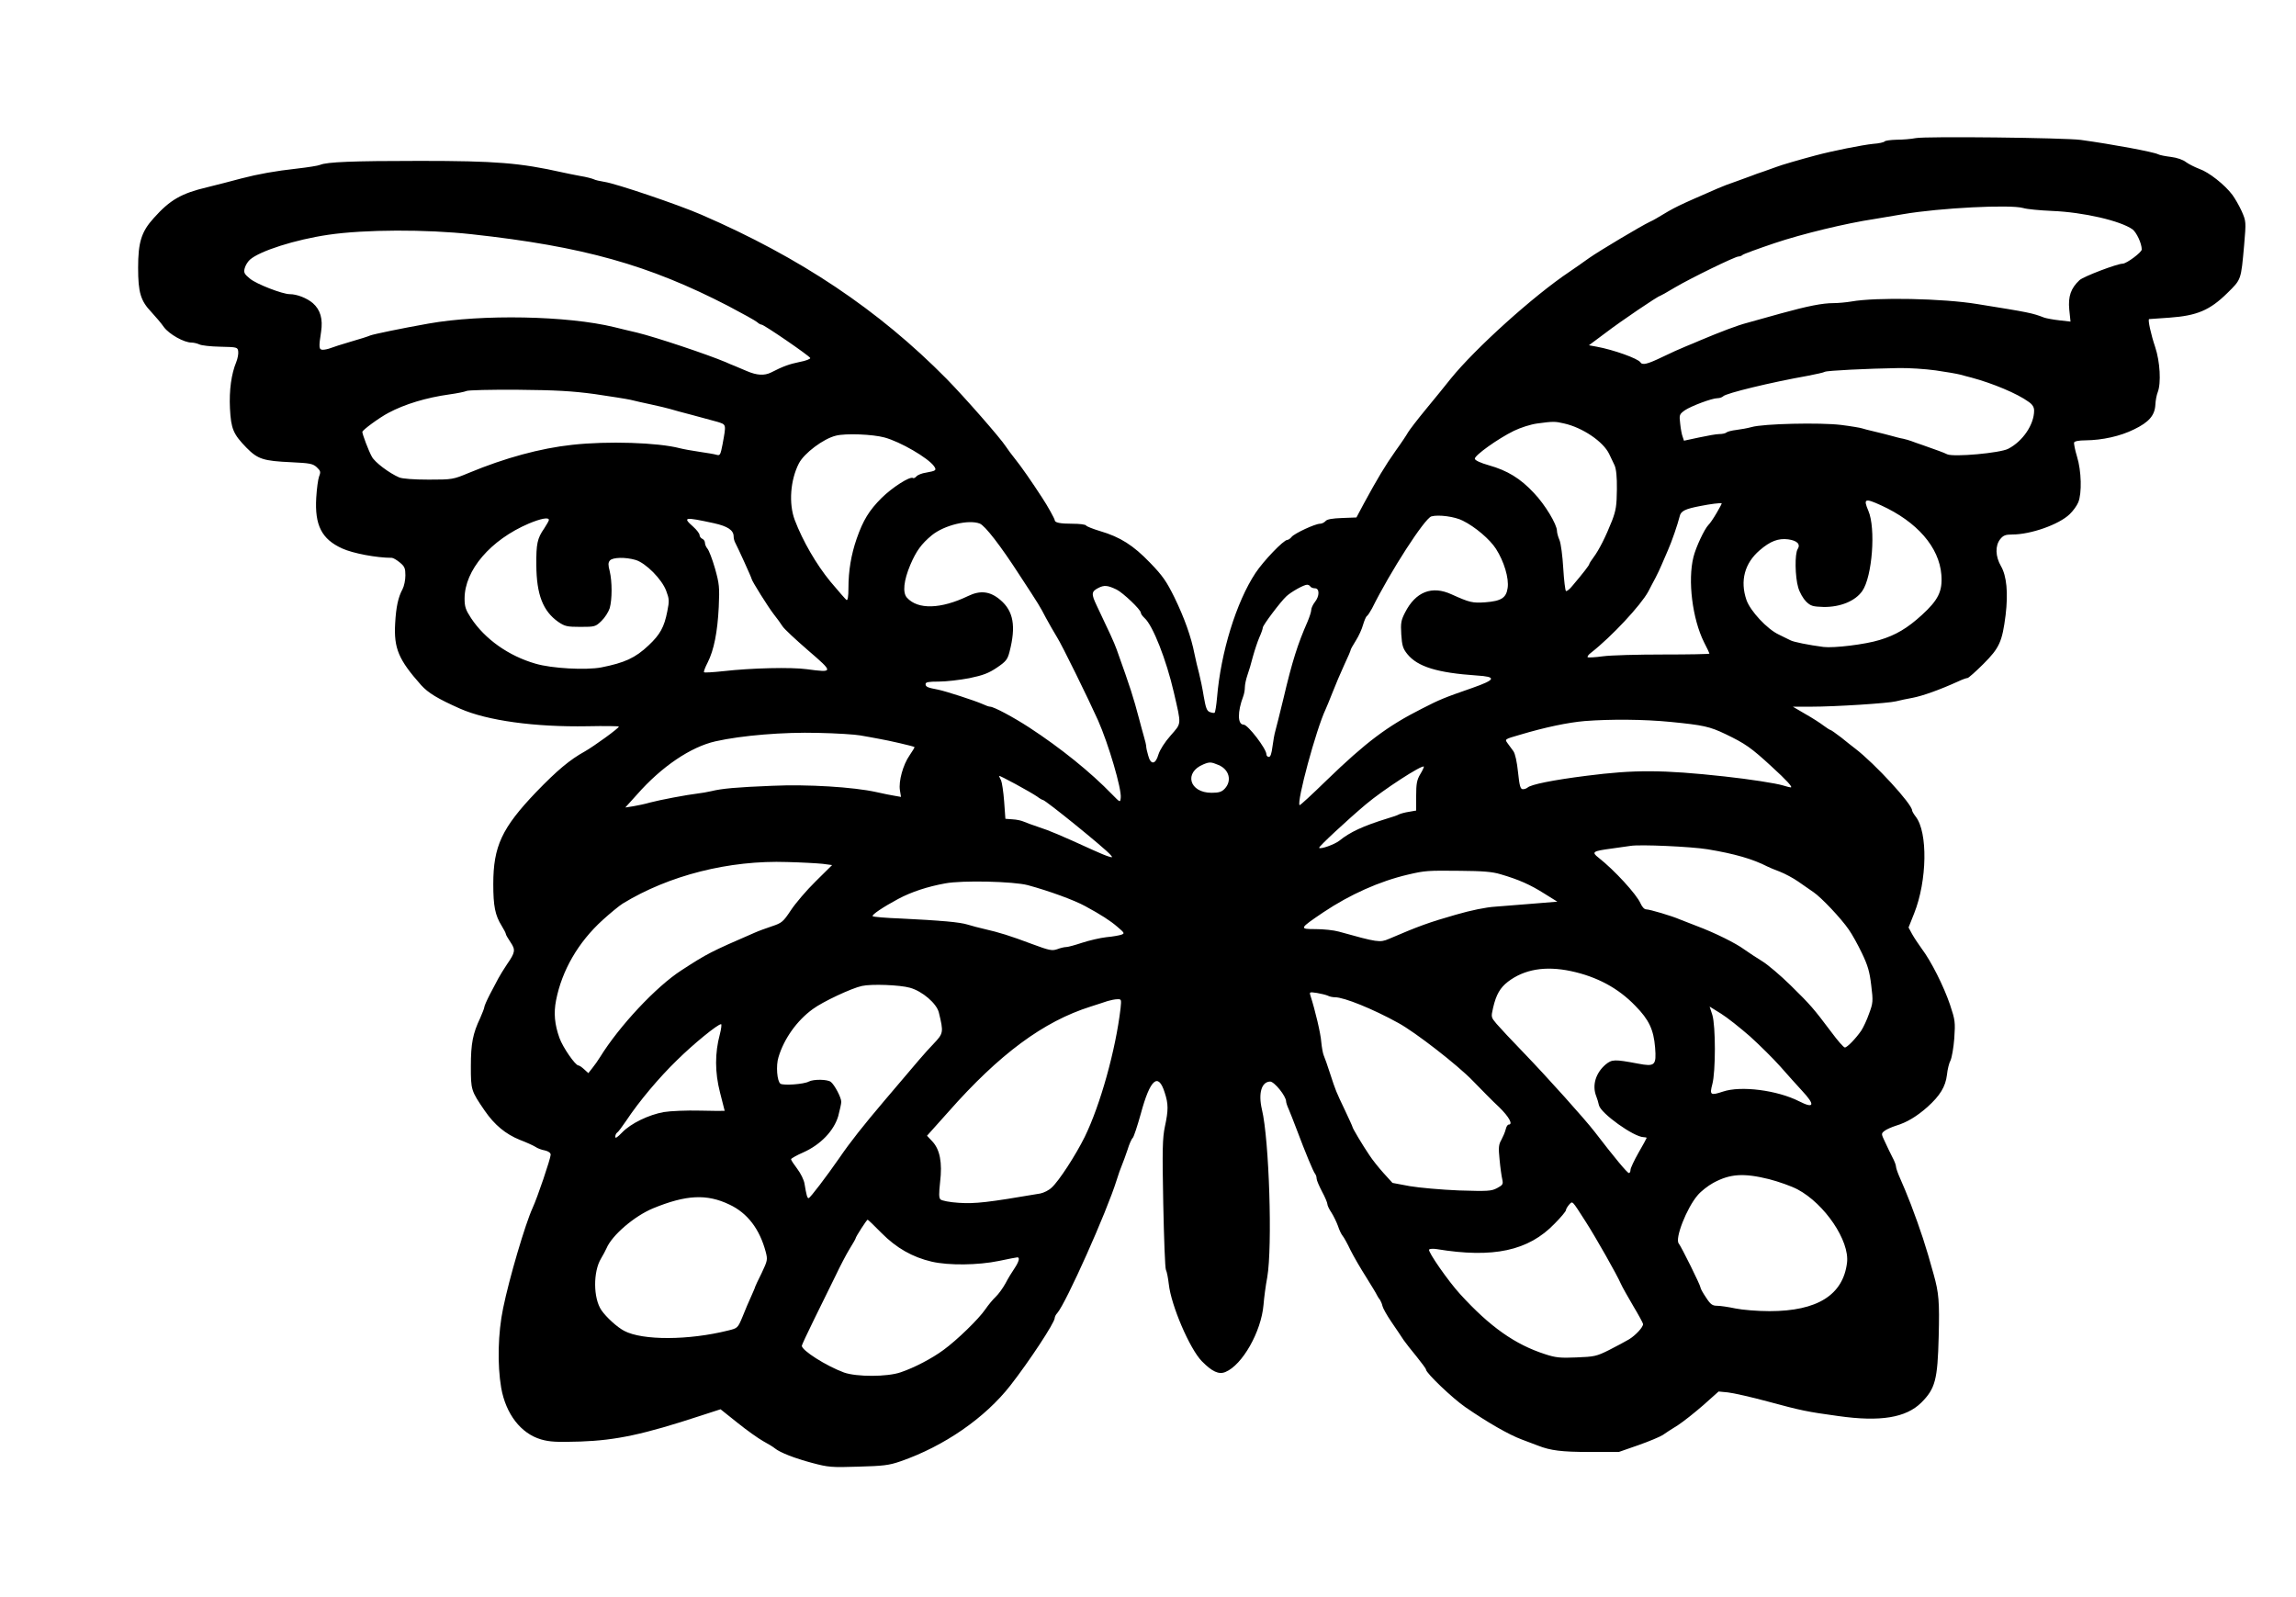
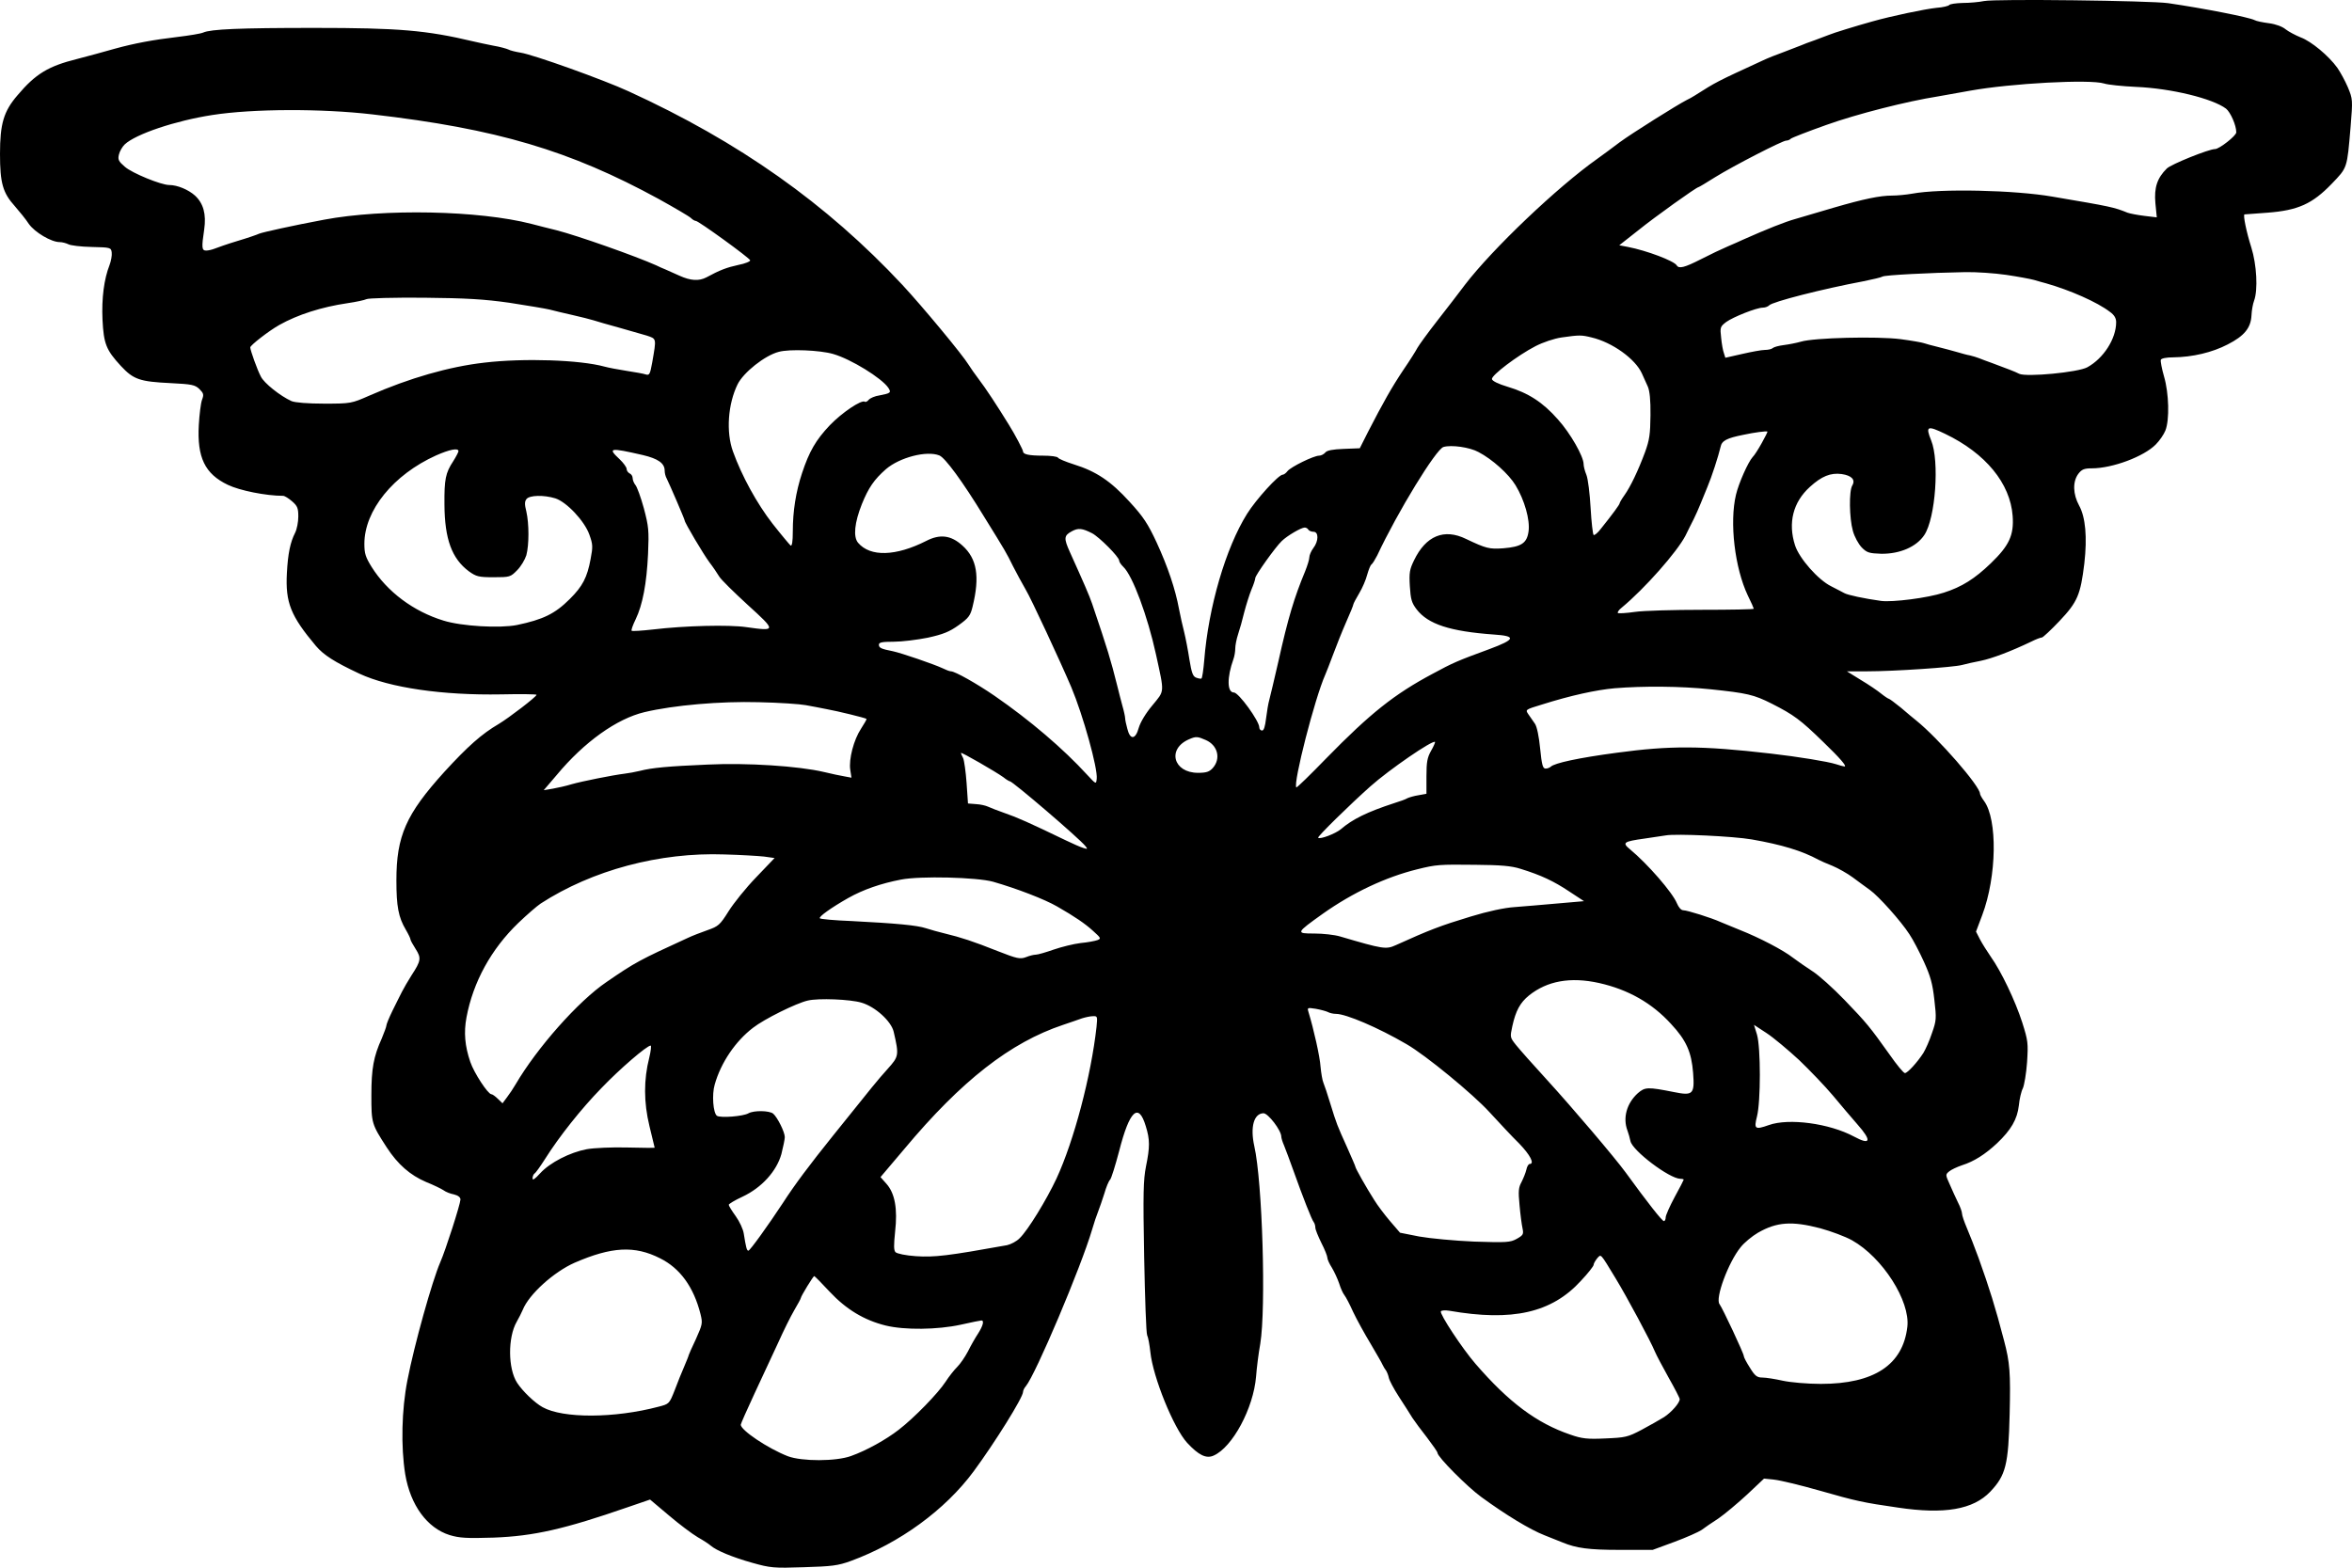
- <svg xmlns="http://www.w3.org/2000/svg" version="1.0" width="1280pt" height="890pt" viewBox="0 0 1280 890" preserveAspectRatio="xMidYMid meet">
-   <g transform="translate(0,890) scale(0.1,-0.1)" fill="#000000" stroke="none">
-     <path d="M10680 8130 c-25 -5 -73 -9 -107 -9 -34 -1 -64 -5 -67 -10 -3 -4 -31 -11 -63 -13 -60 -6 -226 -39 -323 -65 -83 -22 -193 -54 -215 -63 -11 -4 -42 -15 -70 -25 -27 -9 -59 -20 -70 -25 -11 -4 -49 -18 -85 -31 -36 -12 -83 -30 -105 -40 -234 -102 -230 -100 -340 -166 -11 -7 -29 -16 -40 -21 -46 -22 -275 -158 -335 -200 -36 -26 -85 -60 -110 -77 -202 -135 -526 -428 -662 -596 -29 -37 -92 -114 -139 -171 -48 -58 -92 -116 -99 -128 -7 -13 -38 -60 -70 -104 -58 -82 -102 -156 -177 -294 l-41 -77 -80 -3 c-55 -2 -84 -7 -92 -17 -7 -8 -21 -15 -31 -15 -27 0 -141 -53 -158 -73 -7 -9 -18 -17 -24 -17 -21 0 -133 -117 -178 -185 -107 -162 -193 -442 -214 -693 -4 -45 -10 -84 -14 -86 -3 -2 -15 0 -26 4 -17 6 -23 23 -34 86 -7 44 -19 102 -26 129 -8 28 -19 77 -26 110 -18 93 -56 200 -112 315 -43 87 -65 120 -135 192 -94 98 -167 144 -279 177 -40 12 -75 26 -78 31 -3 6 -37 10 -75 10 -70 0 -100 6 -100 20 0 7 -40 80 -70 125 -59 91 -119 177 -150 215 -20 25 -43 56 -52 70 -30 47 -230 275 -331 378 -379 384 -815 676 -1367 915 -126 55 -477 174 -540 183 -25 4 -52 10 -61 15 -9 4 -43 13 -75 18 -32 6 -77 15 -99 20 -236 53 -372 64 -795 64 -375 0 -517 -6 -555 -22 -11 -5 -69 -14 -130 -21 -118 -13 -214 -30 -310 -55 -33 -9 -76 -20 -95 -25 -19 -5 -62 -16 -95 -24 -144 -34 -207 -70 -298 -172 -69 -76 -87 -135 -87 -277 0 -138 14 -184 74 -247 23 -25 55 -62 70 -84 30 -40 112 -86 154 -86 13 0 32 -5 43 -10 11 -6 63 -12 117 -13 94 -2 97 -3 100 -26 2 -13 -3 -40 -11 -60 -27 -65 -40 -156 -35 -258 6 -114 18 -143 92 -219 63 -64 94 -74 249 -81 105 -5 121 -8 143 -28 21 -20 23 -26 13 -51 -6 -16 -13 -69 -16 -119 -9 -153 30 -231 145 -283 59 -27 191 -52 276 -52 8 0 28 -12 45 -26 27 -22 31 -33 31 -72 0 -26 -7 -60 -16 -77 -24 -44 -36 -99 -41 -190 -8 -140 19 -203 145 -345 39 -43 91 -75 217 -131 152 -67 417 -103 708 -98 97 2 177 1 177 -2 0 -9 -138 -109 -189 -138 -85 -47 -155 -106 -272 -227 -191 -200 -239 -302 -239 -513 0 -122 10 -174 47 -233 13 -21 23 -41 23 -45 0 -5 12 -25 26 -46 29 -43 27 -56 -20 -124 -18 -27 -39 -61 -48 -78 -9 -16 -30 -57 -47 -89 -17 -33 -31 -65 -31 -71 0 -6 -11 -33 -23 -61 -41 -86 -52 -142 -52 -269 0 -132 1 -136 77 -247 55 -80 117 -131 196 -163 37 -14 76 -32 87 -39 11 -8 35 -17 53 -20 21 -5 32 -14 32 -24 -1 -23 -74 -239 -101 -297 -40 -87 -130 -391 -164 -558 -29 -139 -33 -314 -11 -444 26 -147 110 -255 222 -288 49 -14 86 -16 219 -12 201 7 354 40 671 144 l111 36 94 -75 c52 -42 117 -88 144 -103 28 -15 57 -33 65 -40 28 -23 109 -55 207 -81 90 -24 108 -26 257 -21 140 4 171 7 237 30 242 84 470 241 612 423 106 136 247 350 247 376 0 6 6 19 14 27 49 56 276 564 331 741 9 30 23 69 30 85 7 17 21 55 31 85 9 30 22 60 29 66 6 6 26 67 45 135 52 193 97 232 133 118 21 -64 21 -98 1 -191 -13 -63 -15 -124 -9 -428 4 -195 10 -361 15 -370 5 -9 12 -45 16 -80 13 -118 116 -359 184 -429 57 -58 95 -76 132 -60 94 39 199 224 212 374 3 39 12 108 21 155 29 169 11 765 -30 935 -21 90 -2 154 46 155 23 0 89 -81 89 -111 0 -6 6 -25 14 -42 8 -18 28 -70 46 -117 47 -125 92 -234 102 -245 4 -5 8 -16 8 -26 0 -9 14 -41 30 -72 17 -31 30 -63 30 -70 0 -8 10 -29 23 -48 12 -19 28 -52 36 -74 7 -22 19 -47 26 -55 7 -8 27 -44 44 -80 18 -36 57 -103 87 -150 29 -47 57 -92 60 -100 4 -8 12 -21 18 -28 5 -8 11 -23 13 -33 2 -11 24 -51 50 -89 27 -39 57 -84 68 -101 11 -16 44 -58 73 -93 28 -35 52 -67 52 -72 0 -19 149 -161 219 -209 123 -85 243 -154 316 -181 39 -15 79 -30 90 -34 69 -27 131 -35 285 -35 l165 0 109 38 c60 21 121 47 135 56 14 10 52 35 85 55 32 21 96 72 143 113 l84 75 52 -5 c29 -3 131 -26 227 -52 181 -49 214 -56 390 -80 233 -33 376 -9 461 75 78 78 91 127 97 368 5 196 1 243 -28 347 -44 160 -73 247 -127 390 -19 50 -46 114 -59 143 -13 29 -24 59 -24 68 0 8 -9 32 -20 52 -10 20 -29 58 -41 85 -22 46 -22 47 -3 62 10 8 39 21 64 29 60 18 115 51 175 104 70 63 101 113 109 179 3 30 12 67 20 81 7 15 17 70 21 123 6 91 5 101 -24 188 -35 103 -105 242 -157 311 -18 25 -43 62 -54 82 l-20 37 31 78 c73 183 77 453 9 540 -11 14 -20 30 -20 34 0 36 -208 262 -318 346 -13 10 -48 37 -77 61 -30 23 -57 42 -60 42 -3 0 -21 11 -38 24 -18 14 -63 43 -102 65 l-70 41 100 0 c136 0 432 19 475 30 19 5 62 14 95 20 55 11 146 43 252 91 23 11 46 19 52 19 5 0 45 35 88 78 90 90 105 124 124 272 15 125 6 219 -26 274 -31 54 -33 113 -4 150 17 21 29 26 67 26 104 0 261 56 320 113 19 18 40 47 48 66 21 50 18 176 -7 256 -11 36 -18 72 -16 78 2 7 27 12 63 12 95 1 194 23 271 61 83 40 116 78 119 138 1 23 7 54 13 69 20 51 13 171 -14 252 -24 71 -42 154 -34 156 2 0 54 4 114 8 154 11 225 42 321 136 80 79 77 71 95 270 11 129 11 131 -14 188 -14 31 -38 72 -52 91 -43 57 -131 126 -183 144 -26 10 -60 27 -75 38 -16 13 -50 25 -83 29 -32 4 -64 10 -73 15 -26 13 -250 55 -431 80 -89 12 -864 21 -920 10z m600 -390 c19 -6 91 -13 160 -16 175 -7 382 -55 449 -103 22 -17 51 -78 51 -112 0 -16 -85 -79 -106 -79 -31 0 -220 -72 -241 -92 -48 -45 -64 -90 -57 -164 l7 -67 -62 7 c-35 4 -72 11 -84 15 -68 26 -82 29 -375 76 -188 31 -561 39 -701 14 -30 -5 -75 -9 -100 -9 -61 0 -142 -16 -291 -57 -69 -19 -154 -43 -190 -53 -54 -14 -146 -49 -265 -99 -11 -5 -44 -19 -74 -31 -30 -12 -90 -39 -135 -61 -83 -40 -110 -46 -121 -29 -13 21 -150 70 -243 87 l-44 8 94 70 c85 65 292 205 302 205 2 0 40 21 83 47 90 53 336 173 355 173 8 0 18 4 23 9 6 5 85 34 177 65 154 52 403 112 558 135 36 6 108 18 160 27 205 35 599 55 670 34z m-8650 -146 c622 -68 987 -171 1430 -400 80 -42 152 -82 161 -90 8 -8 20 -14 25 -14 13 0 267 -174 271 -186 2 -5 -25 -16 -59 -22 -58 -12 -92 -24 -160 -59 -37 -18 -78 -16 -134 8 -27 11 -59 25 -71 30 -13 5 -33 13 -45 19 -104 44 -391 140 -498 166 -36 8 -92 22 -125 30 -262 64 -738 73 -1036 20 -158 -28 -305 -59 -324 -66 -11 -5 -60 -21 -110 -35 -49 -14 -100 -31 -113 -36 -13 -5 -32 -9 -42 -9 -22 0 -24 12 -10 100 11 72 -4 123 -46 160 -33 28 -88 50 -129 50 -40 0 -185 56 -221 86 -32 26 -36 34 -30 58 4 16 17 37 29 48 55 49 253 112 437 139 203 30 546 31 800 3z m8161 -759 c57 -8 120 -19 139 -24 19 -5 46 -13 60 -16 119 -32 256 -89 319 -135 22 -15 31 -30 31 -49 0 -78 -63 -171 -144 -213 -46 -24 -303 -47 -340 -31 -22 11 -63 25 -136 51 -25 8 -54 19 -65 23 -11 4 -31 10 -45 13 -14 2 -43 10 -65 16 -22 6 -65 17 -95 24 -30 7 -62 15 -70 18 -8 3 -61 12 -117 19 -116 14 -433 7 -498 -12 -22 -6 -60 -13 -85 -16 -25 -3 -49 -9 -55 -14 -5 -5 -23 -9 -40 -9 -16 0 -67 -9 -113 -19 l-84 -18 -7 21 c-5 12 -11 44 -14 73 -6 50 -5 53 25 75 35 24 152 68 183 68 12 0 26 5 32 11 17 17 264 77 472 114 46 9 88 18 94 22 11 7 235 18 413 21 55 1 147 -5 205 -13z m-7476 -132 c88 -13 178 -27 200 -32 22 -6 74 -17 115 -26 41 -9 89 -20 105 -25 17 -5 73 -21 125 -34 52 -14 115 -31 140 -38 50 -16 49 -11 28 -126 -11 -57 -14 -63 -32 -58 -12 4 -55 11 -96 17 -41 6 -91 15 -110 20 -123 32 -402 41 -600 19 -177 -19 -375 -73 -575 -156 -89 -37 -92 -38 -225 -38 -84 0 -146 5 -164 12 -56 24 -137 85 -153 116 -18 32 -53 125 -53 138 0 10 94 79 145 106 92 49 211 85 340 103 44 6 87 15 95 19 8 5 136 8 285 7 215 -2 303 -7 430 -24z m5405 -164 c103 -23 218 -101 251 -170 9 -19 22 -47 30 -63 9 -20 14 -64 13 -135 -1 -90 -5 -116 -27 -174 -35 -89 -73 -164 -103 -204 -13 -17 -24 -35 -24 -38 0 -6 -33 -49 -94 -121 -15 -19 -32 -32 -36 -29 -4 3 -11 60 -15 127 -4 68 -13 138 -21 157 -8 18 -14 41 -14 51 0 36 -66 146 -128 211 -76 82 -149 126 -252 155 -46 13 -76 27 -78 36 -3 18 128 112 218 156 37 18 93 36 130 41 89 12 99 12 150 0z m-3789 -78 c89 -24 243 -114 276 -160 16 -23 11 -26 -44 -36 -23 -3 -47 -13 -54 -21 -6 -7 -15 -12 -19 -9 -17 11 -115 -52 -175 -111 -70 -70 -103 -124 -139 -227 -31 -89 -46 -180 -46 -275 0 -49 -4 -71 -11 -67 -5 4 -46 50 -90 103 -78 95 -154 226 -198 342 -35 92 -25 224 23 317 29 56 136 137 206 154 54 14 205 8 271 -10z m5555 -378 c202 -92 325 -234 337 -388 7 -91 -17 -140 -109 -224 -80 -73 -145 -112 -235 -139 -80 -25 -256 -46 -313 -39 -84 11 -168 28 -184 37 -9 5 -39 19 -65 32 -65 30 -160 132 -181 194 -36 106 -10 204 74 276 59 51 104 68 159 61 50 -7 70 -27 53 -54 -17 -26 -15 -155 3 -215 8 -28 28 -62 44 -78 26 -25 37 -28 98 -30 93 -1 176 33 215 89 56 80 76 350 34 447 -29 68 -20 72 70 31z m-916 -43 c-17 -29 -37 -59 -46 -67 -22 -23 -69 -122 -83 -178 -33 -131 -6 -346 59 -476 17 -32 30 -61 30 -63 0 -3 -116 -5 -257 -5 -142 0 -294 -4 -337 -10 -44 -6 -82 -8 -85 -5 -3 3 5 15 19 25 115 90 277 264 319 341 12 24 31 59 41 78 10 19 25 51 33 70 8 19 24 56 35 81 22 49 55 146 66 190 6 30 31 42 116 58 54 11 112 18 118 15 2 -1 -11 -25 -28 -54z m-1415 -43 c69 -34 151 -104 185 -157 45 -70 73 -164 65 -218 -8 -56 -36 -73 -125 -80 -71 -5 -87 -1 -187 44 -110 51 -201 15 -260 -101 -22 -43 -25 -58 -21 -122 4 -62 9 -79 34 -110 57 -70 166 -104 386 -119 113 -7 108 -23 -23 -69 -158 -55 -181 -64 -284 -117 -190 -96 -310 -186 -530 -399 -80 -78 -147 -140 -150 -138 -17 18 92 422 145 534 5 11 23 54 39 95 16 41 45 110 65 153 20 42 36 80 36 84 0 3 13 27 29 52 16 25 34 65 40 88 7 23 16 45 21 48 6 4 18 23 29 43 102 206 294 503 331 513 39 11 131 -1 175 -24z m-5095 4 c0 -4 -12 -26 -26 -47 -39 -56 -45 -86 -44 -205 1 -164 37 -256 122 -316 37 -25 49 -28 124 -28 80 0 84 1 117 33 19 18 39 50 46 71 14 49 14 149 0 207 -9 34 -9 47 1 59 15 18 86 20 144 3 56 -17 146 -107 170 -172 17 -45 18 -56 6 -115 -17 -87 -40 -129 -104 -189 -74 -70 -133 -97 -264 -123 -86 -16 -276 -6 -367 21 -149 43 -281 136 -359 254 -30 46 -36 63 -36 109 0 158 145 327 358 418 67 28 112 37 112 20z m920 -18 c77 -17 110 -39 110 -74 0 -11 4 -27 10 -37 13 -24 90 -193 90 -199 0 -10 94 -160 124 -198 18 -22 39 -52 48 -66 9 -15 74 -75 143 -135 143 -123 143 -125 -7 -105 -87 12 -307 7 -466 -11 -56 -6 -105 -9 -107 -6 -3 3 6 27 20 54 35 69 55 169 62 310 5 111 3 129 -21 215 -15 52 -34 101 -42 110 -7 8 -14 23 -14 33 0 9 -7 19 -15 22 -8 4 -15 13 -15 21 0 8 -16 29 -35 46 -61 54 -51 56 115 20z m1482 -2 c29 -11 116 -123 223 -289 110 -168 111 -170 145 -235 17 -31 45 -81 63 -110 26 -40 175 -344 228 -462 59 -133 133 -385 127 -433 -3 -27 -3 -27 -48 19 -120 124 -286 258 -462 373 -89 58 -198 116 -218 116 -7 0 -26 7 -43 15 -43 19 -203 71 -247 80 -59 11 -70 16 -70 31 0 11 16 14 74 14 41 0 117 9 170 19 77 16 108 28 154 59 50 34 59 45 70 88 37 143 22 227 -51 289 -57 49 -112 55 -180 22 -152 -73 -280 -77 -341 -9 -25 28 -18 95 19 183 33 77 61 116 120 165 69 56 204 89 267 65z m763 -368 c36 -18 135 -112 135 -129 0 -6 9 -19 21 -30 46 -41 121 -232 163 -414 43 -187 44 -169 -18 -241 -33 -37 -60 -80 -68 -106 -16 -56 -43 -59 -57 -5 -6 20 -11 43 -11 50 0 7 -6 34 -14 60 -7 26 -19 67 -25 92 -34 128 -47 169 -126 390 -15 41 -40 95 -111 244 -31 65 -30 78 9 98 33 17 52 15 102 -9z m1080 17 c3 -5 15 -10 26 -10 26 0 26 -44 -1 -77 -11 -14 -20 -34 -20 -44 0 -10 -10 -40 -21 -66 -54 -123 -85 -219 -134 -428 -20 -82 -40 -163 -45 -180 -5 -16 -12 -56 -16 -87 -5 -39 -11 -58 -20 -58 -8 0 -14 7 -14 15 0 30 -103 165 -127 165 -34 0 -35 71 -2 158 5 13 9 35 9 50 0 14 6 44 14 67 8 22 22 69 31 105 10 36 26 84 36 107 11 24 19 48 19 54 0 13 100 146 132 175 27 25 97 64 115 64 6 0 15 -4 18 -10z m2010 -755 c181 -18 215 -25 305 -68 110 -53 142 -75 258 -182 81 -74 119 -115 105 -115 -4 0 -24 5 -43 11 -39 12 -187 35 -325 50 -348 38 -503 38 -769 4 -191 -24 -312 -49 -330 -66 -6 -5 -17 -9 -26 -9 -14 0 -19 18 -27 94 -6 58 -16 104 -26 118 -9 13 -24 33 -33 45 -16 22 -15 22 68 46 144 43 270 69 363 77 143 11 328 10 480 -5z m-4520 -75 c28 -5 75 -13 105 -19 53 -9 192 -41 198 -46 2 -2 -11 -22 -27 -46 -37 -53 -62 -145 -54 -195 l6 -37 -34 6 c-19 3 -65 12 -104 21 -126 28 -383 44 -580 35 -198 -8 -279 -15 -340 -30 -22 -5 -56 -11 -75 -13 -60 -7 -213 -36 -265 -50 -27 -8 -70 -17 -94 -21 l-45 -7 65 72 c137 156 300 266 438 297 147 33 379 52 571 47 102 -2 208 -9 235 -14z m1998 -165 c60 -25 76 -88 35 -132 -17 -18 -32 -23 -74 -23 -124 0 -156 114 -44 159 34 14 42 13 83 -4z m1125 -51 c-19 -32 -23 -53 -23 -121 l0 -82 -40 -7 c-21 -3 -46 -10 -55 -14 -8 -5 -37 -15 -65 -23 -136 -42 -209 -76 -268 -124 -27 -21 -104 -49 -113 -40 -5 5 160 158 261 243 95 80 312 221 323 210 1 -2 -7 -21 -20 -42z m-2136 -125 c14 -11 29 -19 32 -19 14 0 348 -271 377 -306 13 -15 12 -16 -11 -9 -14 4 -52 20 -85 35 -184 84 -246 110 -305 129 -36 12 -74 26 -85 31 -11 5 -38 11 -60 12 l-40 3 -7 97 c-4 53 -12 106 -17 117 -6 11 -11 22 -11 25 0 6 174 -89 212 -115z m3738 -294 c151 -25 251 -54 333 -96 9 -5 41 -18 70 -29 28 -11 75 -36 102 -55 28 -20 66 -46 85 -59 43 -29 154 -146 197 -209 18 -25 51 -85 73 -131 33 -69 43 -103 52 -180 11 -88 10 -98 -12 -157 -12 -35 -32 -77 -43 -94 -30 -44 -79 -95 -92 -95 -7 0 -41 39 -77 88 -98 130 -113 148 -225 258 -57 56 -129 117 -159 135 -31 19 -75 48 -99 65 -47 35 -166 94 -265 131 -36 14 -78 30 -95 37 -46 20 -168 56 -187 56 -11 0 -23 13 -32 33 -22 51 -147 187 -234 255 -41 32 -33 37 72 51 45 6 92 13 106 15 52 9 339 -4 430 -19z m-4934 -81 l53 -7 -92 -91 c-51 -50 -113 -123 -138 -161 -43 -65 -51 -71 -105 -89 -33 -11 -77 -27 -99 -37 -242 -105 -262 -115 -405 -208 -142 -91 -348 -312 -455 -485 -11 -18 -30 -45 -43 -61 l-22 -28 -23 21 c-13 12 -27 22 -33 22 -17 1 -86 100 -105 153 -27 75 -33 139 -19 210 33 168 124 324 259 447 43 39 93 80 112 92 258 158 594 243 918 232 80 -2 168 -7 197 -10z m3779 -58 c103 -30 167 -59 243 -107 l74 -46 -134 -11 c-73 -6 -169 -14 -213 -17 -50 -3 -134 -20 -220 -45 -150 -43 -205 -63 -373 -135 -49 -21 -63 -19 -278 41 -28 8 -86 14 -129 14 -94 0 -93 2 43 94 148 99 313 173 472 210 94 22 108 23 290 21 125 -1 179 -5 225 -19z m-2635 -61 c118 -32 258 -83 320 -117 87 -47 141 -82 179 -115 40 -34 42 -37 23 -44 -11 -4 -49 -11 -84 -14 -35 -4 -95 -18 -135 -31 -39 -13 -79 -24 -89 -24 -10 0 -32 -5 -50 -12 -29 -10 -44 -7 -141 29 -122 46 -184 65 -263 83 -30 7 -73 18 -95 25 -45 14 -147 23 -372 34 -83 3 -154 9 -158 13 -7 7 58 51 142 96 75 40 164 69 263 87 96 18 380 11 460 -10z m3027 -479 c146 -31 265 -95 360 -194 76 -77 102 -133 110 -232 8 -100 -1 -108 -95 -90 -133 25 -145 24 -181 -5 -56 -48 -76 -117 -52 -177 5 -13 12 -35 15 -50 10 -45 194 -177 249 -178 9 0 17 -2 17 -4 0 -2 -20 -39 -45 -82 -25 -44 -45 -87 -45 -96 0 -10 -4 -18 -9 -18 -9 0 -82 88 -191 230 -54 70 -262 302 -395 440 -67 69 -135 142 -152 162 -31 37 -31 37 -19 90 17 73 39 111 83 145 91 69 207 89 350 59z m-3684 -93 c69 -19 149 -88 161 -138 27 -111 26 -116 -30 -175 -54 -57 -68 -74 -274 -317 -117 -138 -190 -230 -250 -318 -73 -105 -164 -225 -172 -225 -8 0 -12 16 -23 81 -3 20 -21 57 -40 82 -19 25 -35 49 -35 54 0 4 31 22 68 38 97 43 171 121 195 202 9 34 17 70 17 80 0 24 -37 94 -58 111 -19 15 -96 16 -123 2 -27 -15 -141 -23 -158 -12 -19 13 -26 101 -11 148 31 104 104 205 191 268 55 41 217 117 274 129 53 12 212 6 268 -10z m2329 -44 c9 -5 27 -9 41 -9 50 0 211 -65 352 -143 96 -52 333 -237 414 -321 48 -49 114 -117 149 -149 55 -54 79 -97 52 -97 -5 0 -13 -12 -16 -27 -4 -16 -15 -41 -24 -58 -15 -26 -17 -42 -10 -110 4 -44 11 -93 15 -110 6 -27 3 -32 -29 -49 -32 -17 -51 -18 -213 -13 -98 4 -221 15 -274 24 l-96 18 -50 55 c-27 30 -63 75 -79 100 -38 56 -94 150 -94 157 0 3 -19 44 -41 91 -51 107 -52 109 -84 207 -14 44 -30 89 -35 100 -5 11 -11 45 -14 75 -3 47 -34 177 -60 258 -7 22 -6 22 36 16 24 -4 51 -11 60 -15z m-1155 -71 c-27 -230 -112 -537 -200 -717 -50 -101 -143 -245 -184 -282 -15 -15 -44 -29 -63 -33 -294 -50 -362 -58 -455 -52 -50 3 -95 12 -102 19 -9 9 -9 32 -2 97 13 108 -1 181 -43 226 l-30 32 119 133 c285 323 530 504 793 587 36 12 79 25 95 31 17 5 41 10 54 10 23 1 23 -1 18 -51z m3509 -156 c54 -49 130 -124 169 -168 38 -43 93 -105 122 -136 74 -79 67 -101 -17 -58 -122 62 -325 88 -425 54 -69 -23 -75 -19 -59 41 19 70 19 326 0 387 l-15 46 63 -39 c34 -21 107 -79 162 -127z m-5743 11 c-28 -104 -28 -211 1 -324 14 -55 26 -101 26 -102 0 -1 -61 -1 -137 1 -75 2 -166 -2 -202 -8 -84 -15 -184 -63 -233 -114 -26 -27 -38 -35 -38 -24 0 9 5 20 10 23 6 3 29 34 52 68 71 107 182 239 282 336 91 90 227 201 246 201 4 0 1 -26 -7 -57z m5849 -807 c54 -14 125 -39 159 -57 152 -81 291 -287 276 -409 -22 -180 -166 -270 -432 -270 -67 0 -151 7 -190 15 -38 8 -84 15 -102 15 -26 0 -37 7 -62 46 -17 25 -31 50 -31 56 0 12 -106 226 -121 245 -23 27 44 198 105 269 18 22 58 53 87 69 94 51 169 56 311 21z m-5795 -142 c100 -47 168 -136 202 -264 11 -43 10 -48 -23 -118 -20 -40 -36 -74 -36 -76 0 -3 -10 -26 -22 -53 -12 -26 -34 -77 -48 -113 -27 -65 -28 -65 -81 -78 -220 -55 -477 -56 -579 -2 -40 21 -100 76 -127 115 -46 67 -47 215 -2 289 10 17 24 42 30 56 31 74 156 180 259 223 185 76 300 82 427 21z m4773 -95 c56 -87 176 -299 196 -346 8 -18 39 -73 69 -124 30 -50 55 -96 55 -101 0 -18 -41 -62 -78 -85 -20 -12 -71 -39 -112 -60 -70 -35 -82 -37 -182 -41 -89 -4 -117 -1 -174 18 -168 54 -308 153 -474 335 -66 72 -180 236 -173 248 3 5 22 6 42 3 315 -52 512 -10 658 142 35 35 63 69 63 75 0 6 8 19 17 30 21 22 14 29 93 -94z m-3926 -63 c83 -84 173 -135 280 -160 95 -22 259 -20 375 4 52 11 98 20 103 20 15 0 8 -25 -16 -61 -14 -20 -37 -58 -51 -85 -15 -27 -39 -60 -54 -74 -15 -14 -41 -45 -58 -70 -37 -54 -157 -171 -234 -227 -64 -47 -161 -98 -238 -124 -75 -26 -246 -26 -316 -1 -100 37 -235 123 -235 149 0 4 31 71 69 148 38 77 91 185 118 240 26 55 62 124 80 153 18 29 33 55 33 58 0 8 62 104 67 104 2 0 37 -33 77 -74z" />
+ <svg xmlns="http://www.w3.org/2000/svg" version="1.0" width="900pt" height="600pt" viewBox="0 0 900 600" preserveAspectRatio="xMidYMid meet" id="svg8">
+   <defs id="defs12" />
+   <g transform="matrix(0.07660863,0,0,-0.08092581,-58.98864,658.3293)" fill="#000000" stroke="none" id="g6">
+     <path d="m 10680,8130 c -25,-5 -73,-9 -107,-9 -34,-1 -64,-5 -67,-10 -3,-4 -31,-11 -63,-13 -60,-6 -226,-39 -323,-65 -83,-22 -193,-54 -215,-63 -11,-4 -42,-15 -70,-25 -27,-9 -59,-20 -70,-25 -11,-4 -49,-18 -85,-31 -36,-12 -83,-30 -105,-40 -234,-102 -230,-100 -340,-166 -11,-7 -29,-16 -40,-21 -46,-22 -275,-158 -335,-200 -36,-26 -85,-60 -110,-77 -202,-135 -526,-428 -662,-596 -29,-37 -92,-114 -139,-171 -48,-58 -92,-116 -99,-128 -7,-13 -38,-60 -70,-104 -58,-82 -102,-156 -177,-294 l -41,-77 -80,-3 c -55,-2 -84,-7 -92,-17 -7,-8 -21,-15 -31,-15 -27,0 -141,-53 -158,-73 -7,-9 -18,-17 -24,-17 -21,0 -133,-117 -178,-185 -107,-162 -193,-442 -214,-693 -4,-45 -10,-84 -14,-86 -3,-2 -15,0 -26,4 -17,6 -23,23 -34,86 -7,44 -19,102 -26,129 -8,28 -19,77 -26,110 -18,93 -56,200 -112,315 -43,87 -65,120 -135,192 -94,98 -167,144 -279,177 -40,12 -75,26 -78,31 -3,6 -37,10 -75,10 -70,0 -100,6 -100,20 0,7 -40,80 -70,125 -59,91 -119,177 -150,215 -20,25 -43,56 -52,70 -30,47 -230,275 -331,378 -379,384 -815,676 -1367,915 -126,55 -477,174 -540,183 -25,4 -52,10 -61,15 -9,4 -43,13 -75,18 -32,6 -77,15 -99,20 -236,53 -372,64 -795,64 -375,0 -517,-6 -555,-22 -11,-5 -69,-14 -130,-21 -118,-13 -214,-30 -310,-55 -33,-9 -76,-20 -95,-25 -19,-5 -62,-16 -95,-24 -144,-34 -207,-70 -298,-172 -69,-76 -87,-135 -87,-277 0,-138 14,-184 74,-247 23,-25 55,-62 70,-84 30,-40 112,-86 154,-86 13,0 32,-5 43,-10 11,-6 63,-12 117,-13 94,-2 97,-3 100,-26 2,-13 -3,-40 -11,-60 -27,-65 -40,-156 -35,-258 6,-114 18,-143 92,-219 63,-64 94,-74 249,-81 105,-5 121,-8 143,-28 21,-20 23,-26 13,-51 -6,-16 -13,-69 -16,-119 -9,-153 30,-231 145,-283 59,-27 191,-52 276,-52 8,0 28,-12 45,-26 27,-22 31,-33 31,-72 0,-26 -7,-60 -16,-77 -24,-44 -36,-99 -41,-190 -8,-140 19,-203 145,-345 39,-43 91,-75 217,-131 152,-67 417,-103 708,-98 97,2 177,1 177,-2 0,-9 -138,-109 -189,-138 -85,-47 -155,-106 -272,-227 -191,-200 -239,-302 -239,-513 0,-122 10,-174 47,-233 13,-21 23,-41 23,-45 0,-5 12,-25 26,-46 29,-43 27,-56 -20,-124 -18,-27 -39,-61 -48,-78 -9,-16 -30,-57 -47,-89 -17,-33 -31,-65 -31,-71 0,-6 -11,-33 -23,-61 -41,-86 -52,-142 -52,-269 0,-132 1,-136 77,-247 55,-80 117,-131 196,-163 37,-14 76,-32 87,-39 11,-8 35,-17 53,-20 21,-5 32,-14 32,-24 -1,-23 -74,-239 -101,-297 -40,-87 -130,-391 -164,-558 -29,-139 -33,-314 -11,-444 26,-147 110,-255 222,-288 49,-14 86,-16 219,-12 201,7 354,40 671,144 l 111,36 94,-75 c 52,-42 117,-88 144,-103 28,-15 57,-33 65,-40 28,-23 109,-55 207,-81 90,-24 108,-26 257,-21 140,4 171,7 237,30 242,84 470,241 612,423 106,136 247,350 247,376 0,6 6,19 14,27 49,56 276,564 331,741 9,30 23,69 30,85 7,17 21,55 31,85 9,30 22,60 29,66 6,6 26,67 45,135 52,193 97,232 133,118 21,-64 21,-98 1,-191 -13,-63 -15,-124 -9,-428 4,-195 10,-361 15,-370 5,-9 12,-45 16,-80 13,-118 116,-359 184,-429 57,-58 95,-76 132,-60 94,39 199,224 212,374 3,39 12,108 21,155 29,169 11,765 -30,935 -21,90 -2,154 46,155 23,0 89,-81 89,-111 0,-6 6,-25 14,-42 8,-18 28,-70 46,-117 47,-125 92,-234 102,-245 4,-5 8,-16 8,-26 0,-9 14,-41 30,-72 17,-31 30,-63 30,-70 0,-8 10,-29 23,-48 12,-19 28,-52 36,-74 7,-22 19,-47 26,-55 7,-8 27,-44 44,-80 18,-36 57,-103 87,-150 29,-47 57,-92 60,-100 4,-8 12,-21 18,-28 5,-8 11,-23 13,-33 2,-11 24,-51 50,-89 27,-39 57,-84 68,-101 11,-16 44,-58 73,-93 28,-35 52,-67 52,-72 0,-19 149,-161 219,-209 123,-85 243,-154 316,-181 39,-15 79,-30 90,-34 69,-27 131,-35 285,-35 h 165 l 109,38 c 60,21 121,47 135,56 14,10 52,35 85,55 32,21 96,72 143,113 l 84,75 52,-5 c 29,-3 131,-26 227,-52 181,-49 214,-56 390,-80 233,-33 376,-9 461,75 78,78 91,127 97,368 5,196 1,243 -28,347 -44,160 -73,247 -127,390 -19,50 -46,114 -59,143 -13,29 -24,59 -24,68 0,8 -9,32 -20,52 -10,20 -29,58 -41,85 -22,46 -22,47 -3,62 10,8 39,21 64,29 60,18 115,51 175,104 70,63 101,113 109,179 3,30 12,67 20,81 7,15 17,70 21,123 6,91 5,101 -24,188 -35,103 -105,242 -157,311 -18,25 -43,62 -54,82 l -20,37 31,78 c 73,183 77,453 9,540 -11,14 -20,30 -20,34 0,36 -208,262 -318,346 -13,10 -48,37 -77,61 -30,23 -57,42 -60,42 -3,0 -21,11 -38,24 -18,14 -63,43 -102,65 l -70,41 h 100 c 136,0 432,19 475,30 19,5 62,14 95,20 55,11 146,43 252,91 23,11 46,19 52,19 5,0 45,35 88,78 90,90 105,124 124,272 15,125 6,219 -26,274 -31,54 -33,113 -4,150 17,21 29,26 67,26 104,0 261,56 320,113 19,18 40,47 48,66 21,50 18,176 -7,256 -11,36 -18,72 -16,78 2,7 27,12 63,12 95,1 194,23 271,61 83,40 116,78 119,138 1,23 7,54 13,69 20,51 13,171 -14,252 -24,71 -42,154 -34,156 2,0 54,4 114,8 154,11 225,42 321,136 80,79 77,71 95,270 11,129 11,131 -14,188 -14,31 -38,72 -52,91 -43,57 -131,126 -183,144 -26,10 -60,27 -75,38 -16,13 -50,25 -83,29 -32,4 -64,10 -73,15 -26,13 -250,55 -431,80 -89,12 -864,21 -920,10 z m 600,-390 c 19,-6 91,-13 160,-16 175,-7 382,-55 449,-103 22,-17 51,-78 51,-112 0,-16 -85,-79 -106,-79 -31,0 -220,-72 -241,-92 -48,-45 -64,-90 -57,-164 l 7,-67 -62,7 c -35,4 -72,11 -84,15 -68,26 -82,29 -375,76 -188,31 -561,39 -701,14 -30,-5 -75,-9 -100,-9 -61,0 -142,-16 -291,-57 -69,-19 -154,-43 -190,-53 -54,-14 -146,-49 -265,-99 -11,-5 -44,-19 -74,-31 -30,-12 -90,-39 -135,-61 -83,-40 -110,-46 -121,-29 -13,21 -150,70 -243,87 l -44,8 94,70 c 85,65 292,205 302,205 2,0 40,21 83,47 90,53 336,173 355,173 8,0 18,4 23,9 6,5 85,34 177,65 154,52 403,112 558,135 36,6 108,18 160,27 205,35 599,55 670,34 z M 2630,7594 c 622,-68 987,-171 1430,-400 80,-42 152,-82 161,-90 8,-8 20,-14 25,-14 13,0 267,-174 271,-186 2,-5 -25,-16 -59,-22 -58,-12 -92,-24 -160,-59 -37,-18 -78,-16 -134,8 -27,11 -59,25 -71,30 -13,5 -33,13 -45,19 -104,44 -391,140 -498,166 -36,8 -92,22 -125,30 -262,64 -738,73 -1036,20 -158,-28 -305,-59 -324,-66 -11,-5 -60,-21 -110,-35 -49,-14 -100,-31 -113,-36 -13,-5 -32,-9 -42,-9 -22,0 -24,12 -10,100 11,72 -4,123 -46,160 -33,28 -88,50 -129,50 -40,0 -185,56 -221,86 -32,26 -36,34 -30,58 4,16 17,37 29,48 55,49 253,112 437,139 203,30 546,31 800,3 z m 8161,-759 c 57,-8 120,-19 139,-24 19,-5 46,-13 60,-16 119,-32 256,-89 319,-135 22,-15 31,-30 31,-49 0,-78 -63,-171 -144,-213 -46,-24 -303,-47 -340,-31 -22,11 -63,25 -136,51 -25,8 -54,19 -65,23 -11,4 -31,10 -45,13 -14,2 -43,10 -65,16 -22,6 -65,17 -95,24 -30,7 -62,15 -70,18 -8,3 -61,12 -117,19 -116,14 -433,7 -498,-12 -22,-6 -60,-13 -85,-16 -25,-3 -49,-9 -55,-14 -5,-5 -23,-9 -40,-9 -16,0 -67,-9 -113,-19 l -84,-18 -7,21 c -5,12 -11,44 -14,73 -6,50 -5,53 25,75 35,24 152,68 183,68 12,0 26,5 32,11 17,17 264,77 472,114 46,9 88,18 94,22 11,7 235,18 413,21 55,1 147,-5 205,-13 z M 3315,6703 c 88,-13 178,-27 200,-32 22,-6 74,-17 115,-26 41,-9 89,-20 105,-25 17,-5 73,-21 125,-34 52,-14 115,-31 140,-38 50,-16 49,-11 28,-126 -11,-57 -14,-63 -32,-58 -12,4 -55,11 -96,17 -41,6 -91,15 -110,20 -123,32 -402,41 -600,19 -177,-19 -375,-73 -575,-156 -89,-37 -92,-38 -225,-38 -84,0 -146,5 -164,12 -56,24 -137,85 -153,116 -18,32 -53,125 -53,138 0,10 94,79 145,106 92,49 211,85 340,103 44,6 87,15 95,19 8,5 136,8 285,7 215,-2 303,-7 430,-24 z m 5405,-164 c 103,-23 218,-101 251,-170 9,-19 22,-47 30,-63 9,-20 14,-64 13,-135 -1,-90 -5,-116 -27,-174 -35,-89 -73,-164 -103,-204 -13,-17 -24,-35 -24,-38 0,-6 -33,-49 -94,-121 -15,-19 -32,-32 -36,-29 -4,3 -11,60 -15,127 -4,68 -13,138 -21,157 -8,18 -14,41 -14,51 0,36 -66,146 -128,211 -76,82 -149,126 -252,155 -46,13 -76,27 -78,36 -3,18 128,112 218,156 37,18 93,36 130,41 89,12 99,12 150,0 z m -3789,-78 c 89,-24 243,-114 276,-160 16,-23 11,-26 -44,-36 -23,-3 -47,-13 -54,-21 -6,-7 -15,-12 -19,-9 -17,11 -115,-52 -175,-111 -70,-70 -103,-124 -139,-227 -31,-89 -46,-180 -46,-275 0,-49 -4,-71 -11,-67 -5,4 -46,50 -90,103 -78,95 -154,226 -198,342 -35,92 -25,224 23,317 29,56 136,137 206,154 54,14 205,8 271,-10 z m 5555,-378 c 202,-92 325,-234 337,-388 7,-91 -17,-140 -109,-224 -80,-73 -145,-112 -235,-139 -80,-25 -256,-46 -313,-39 -84,11 -168,28 -184,37 -9,5 -39,19 -65,32 -65,30 -160,132 -181,194 -36,106 -10,204 74,276 59,51 104,68 159,61 50,-7 70,-27 53,-54 -17,-26 -15,-155 3,-215 8,-28 28,-62 44,-78 26,-25 37,-28 98,-30 93,-1 176,33 215,89 56,80 76,350 34,447 -29,68 -20,72 70,31 z m -916,-43 c -17,-29 -37,-59 -46,-67 -22,-23 -69,-122 -83,-178 -33,-131 -6,-346 59,-476 17,-32 30,-61 30,-63 0,-3 -116,-5 -257,-5 -142,0 -294,-4 -337,-10 -44,-6 -82,-8 -85,-5 -3,3 5,15 19,25 115,90 277,264 319,341 12,24 31,59 41,78 10,19 25,51 33,70 8,19 24,56 35,81 22,49 55,146 66,190 6,30 31,42 116,58 54,11 112,18 118,15 2,-1 -11,-25 -28,-54 z m -1415,-43 c 69,-34 151,-104 185,-157 45,-70 73,-164 65,-218 -8,-56 -36,-73 -125,-80 -71,-5 -87,-1 -187,44 -110,51 -201,15 -260,-101 -22,-43 -25,-58 -21,-122 4,-62 9,-79 34,-110 57,-70 166,-104 386,-119 113,-7 108,-23 -23,-69 -158,-55 -181,-64 -284,-117 -190,-96 -310,-186 -530,-399 -80,-78 -147,-140 -150,-138 -17,18 92,422 145,534 5,11 23,54 39,95 16,41 45,110 65,153 20,42 36,80 36,84 0,3 13,27 29,52 16,25 34,65 40,88 7,23 16,45 21,48 6,4 18,23 29,43 102,206 294,503 331,513 39,11 131,-1 175,-24 z m -5095,4 c 0,-4 -12,-26 -26,-47 -39,-56 -45,-86 -44,-205 1,-164 37,-256 122,-316 37,-25 49,-28 124,-28 80,0 84,1 117,33 19,18 39,50 46,71 14,49 14,149 0,207 -9,34 -9,47 1,59 15,18 86,20 144,3 56,-17 146,-107 170,-172 17,-45 18,-56 6,-115 -17,-87 -40,-129 -104,-189 -74,-70 -133,-97 -264,-123 -86,-16 -276,-6 -367,21 -149,43 -281,136 -359,254 -30,46 -36,63 -36,109 0,158 145,327 358,418 67,28 112,37 112,20 z m 920,-18 c 77,-17 110,-39 110,-74 0,-11 4,-27 10,-37 13,-24 90,-193 90,-199 0,-10 94,-160 124,-198 18,-22 39,-52 48,-66 9,-15 74,-75 143,-135 143,-123 143,-125 -7,-105 -87,12 -307,7 -466,-11 -56,-6 -105,-9 -107,-6 -3,3 6,27 20,54 35,69 55,169 62,310 5,111 3,129 -21,215 -15,52 -34,101 -42,110 -7,8 -14,23 -14,33 0,9 -7,19 -15,22 -8,4 -15,13 -15,21 0,8 -16,29 -35,46 -61,54 -51,56 115,20 z m 1482,-2 c 29,-11 116,-123 223,-289 110,-168 111,-170 145,-235 17,-31 45,-81 63,-110 26,-40 175,-344 228,-462 59,-133 133,-385 127,-433 -3,-27 -3,-27 -48,19 -120,124 -286,258 -462,373 -89,58 -198,116 -218,116 -7,0 -26,7 -43,15 -43,19 -203,71 -247,80 -59,11 -70,16 -70,31 0,11 16,14 74,14 41,0 117,9 170,19 77,16 108,28 154,59 50,34 59,45 70,88 37,143 22,227 -51,289 -57,49 -112,55 -180,22 -152,-73 -280,-77 -341,-9 -25,28 -18,95 19,183 33,77 61,116 120,165 69,56 204,89 267,65 z m 763,-368 c 36,-18 135,-112 135,-129 0,-6 9,-19 21,-30 46,-41 121,-232 163,-414 43,-187 44,-169 -18,-241 -33,-37 -60,-80 -68,-106 -16,-56 -43,-59 -57,-5 -6,20 -11,43 -11,50 0,7 -6,34 -14,60 -7,26 -19,67 -25,92 -34,128 -47,169 -126,390 -15,41 -40,95 -111,244 -31,65 -30,78 9,98 33,17 52,15 102,-9 z m 1080,17 c 3,-5 15,-10 26,-10 26,0 26,-44 -1,-77 -11,-14 -20,-34 -20,-44 0,-10 -10,-40 -21,-66 -54,-123 -85,-219 -134,-428 -20,-82 -40,-163 -45,-180 -5,-16 -12,-56 -16,-87 -5,-39 -11,-58 -20,-58 -8,0 -14,7 -14,15 0,30 -103,165 -127,165 -34,0 -35,71 -2,158 5,13 9,35 9,50 0,14 6,44 14,67 8,22 22,69 31,105 10,36 26,84 36,107 11,24 19,48 19,54 0,13 100,146 132,175 27,25 97,64 115,64 6,0 15,-4 18,-10 z m 2010,-755 c 181,-18 215,-25 305,-68 110,-53 142,-75 258,-182 81,-74 119,-115 105,-115 -4,0 -24,5 -43,11 -39,12 -187,35 -325,50 -348,38 -503,38 -769,4 -191,-24 -312,-49 -330,-66 -6,-5 -17,-9 -26,-9 -14,0 -19,18 -27,94 -6,58 -16,104 -26,118 -9,13 -24,33 -33,45 -16,22 -15,22 68,46 144,43 270,69 363,77 143,11 328,10 480,-5 z m -4520,-75 c 28,-5 75,-13 105,-19 53,-9 192,-41 198,-46 2,-2 -11,-22 -27,-46 -37,-53 -62,-145 -54,-195 l 6,-37 -34,6 c -19,3 -65,12 -104,21 -126,28 -383,44 -580,35 -198,-8 -279,-15 -340,-30 -22,-5 -56,-11 -75,-13 -60,-7 -213,-36 -265,-50 -27,-8 -70,-17 -94,-21 l -45,-7 65,72 c 137,156 300,266 438,297 147,33 379,52 571,47 102,-2 208,-9 235,-14 z m 1998,-165 c 60,-25 76,-88 35,-132 -17,-18 -32,-23 -74,-23 -124,0 -156,114 -44,159 34,14 42,13 83,-4 z m 1125,-51 c -19,-32 -23,-53 -23,-121 v -82 l -40,-7 c -21,-3 -46,-10 -55,-14 -8,-5 -37,-15 -65,-23 -136,-42 -209,-76 -268,-124 -27,-21 -104,-49 -113,-40 -5,5 160,158 261,243 95,80 312,221 323,210 1,-2 -7,-21 -20,-42 z M 5782,4459 c 14,-11 29,-19 32,-19 14,0 348,-271 377,-306 13,-15 12,-16 -11,-9 -14,4 -52,20 -85,35 -184,84 -246,110 -305,129 -36,12 -74,26 -85,31 -11,5 -38,11 -60,12 l -40,3 -7,97 c -4,53 -12,106 -17,117 -6,11 -11,22 -11,25 0,6 174,-89 212,-115 z m 3738,-294 c 151,-25 251,-54 333,-96 9,-5 41,-18 70,-29 28,-11 75,-36 102,-55 28,-20 66,-46 85,-59 43,-29 154,-146 197,-209 18,-25 51,-85 73,-131 33,-69 43,-103 52,-180 11,-88 10,-98 -12,-157 -12,-35 -32,-77 -43,-94 -30,-44 -79,-95 -92,-95 -7,0 -41,39 -77,88 -98,130 -113,148 -225,258 -57,56 -129,117 -159,135 -31,19 -75,48 -99,65 -47,35 -166,94 -265,131 -36,14 -78,30 -95,37 -46,20 -168,56 -187,56 -11,0 -23,13 -32,33 -22,51 -147,187 -234,255 -41,32 -33,37 72,51 45,6 92,13 106,15 52,9 339,-4 430,-19 z m -4934,-81 53,-7 -92,-91 c -51,-50 -113,-123 -138,-161 -43,-65 -51,-71 -105,-89 -33,-11 -77,-27 -99,-37 -242,-105 -262,-115 -405,-208 -142,-91 -348,-312 -455,-485 -11,-18 -30,-45 -43,-61 l -22,-28 -23,21 c -13,12 -27,22 -33,22 -17,1 -86,100 -105,153 -27,75 -33,139 -19,210 33,168 124,324 259,447 43,39 93,80 112,92 258,158 594,243 918,232 80,-2 168,-7 197,-10 z m 3779,-58 c 103,-30 167,-59 243,-107 l 74,-46 -134,-11 c -73,-6 -169,-14 -213,-17 -50,-3 -134,-20 -220,-45 -150,-43 -205,-63 -373,-135 -49,-21 -63,-19 -278,41 -28,8 -86,14 -129,14 -94,0 -93,2 43,94 148,99 313,173 472,210 94,22 108,23 290,21 125,-1 179,-5 225,-19 z m -2635,-61 c 118,-32 258,-83 320,-117 87,-47 141,-82 179,-115 40,-34 42,-37 23,-44 -11,-4 -49,-11 -84,-14 -35,-4 -95,-18 -135,-31 -39,-13 -79,-24 -89,-24 -10,0 -32,-5 -50,-12 -29,-10 -44,-7 -141,29 -122,46 -184,65 -263,83 -30,7 -73,18 -95,25 -45,14 -147,23 -372,34 -83,3 -154,9 -158,13 -7,7 58,51 142,96 75,40 164,69 263,87 96,18 380,11 460,-10 z m 3027,-479 c 146,-31 265,-95 360,-194 76,-77 102,-133 110,-232 8,-100 -1,-108 -95,-90 -133,25 -145,24 -181,-5 -56,-48 -76,-117 -52,-177 5,-13 12,-35 15,-50 10,-45 194,-177 249,-178 9,0 17,-2 17,-4 0,-2 -20,-39 -45,-82 -25,-44 -45,-87 -45,-96 0,-10 -4,-18 -9,-18 -9,0 -82,88 -191,230 -54,70 -262,302 -395,440 -67,69 -135,142 -152,162 -31,37 -31,37 -19,90 17,73 39,111 83,145 91,69 207,89 350,59 z m -3684,-93 c 69,-19 149,-88 161,-138 27,-111 26,-116 -30,-175 -54,-57 -68,-74 -274,-317 -117,-138 -190,-230 -250,-318 -73,-105 -164,-225 -172,-225 -8,0 -12,16 -23,81 -3,20 -21,57 -40,82 -19,25 -35,49 -35,54 0,4 31,22 68,38 97,43 171,121 195,202 9,34 17,70 17,80 0,24 -37,94 -58,111 -19,15 -96,16 -123,2 -27,-15 -141,-23 -158,-12 -19,13 -26,101 -11,148 31,104 104,205 191,268 55,41 217,117 274,129 53,12 212,6 268,-10 z m 2329,-44 c 9,-5 27,-9 41,-9 50,0 211,-65 352,-143 96,-52 333,-237 414,-321 48,-49 114,-117 149,-149 55,-54 79,-97 52,-97 -5,0 -13,-12 -16,-27 -4,-16 -15,-41 -24,-58 -15,-26 -17,-42 -10,-110 4,-44 11,-93 15,-110 6,-27 3,-32 -29,-49 -32,-17 -51,-18 -213,-13 -98,4 -221,15 -274,24 l -96,18 -50,55 c -27,30 -63,75 -79,100 -38,56 -94,150 -94,157 0,3 -19,44 -41,91 -51,107 -52,109 -84,207 -14,44 -30,89 -35,100 -5,11 -11,45 -14,75 -3,47 -34,177 -60,258 -7,22 -6,22 36,16 24,-4 51,-11 60,-15 z m -1155,-71 c -27,-230 -112,-537 -200,-717 -50,-101 -143,-245 -184,-282 -15,-15 -44,-29 -63,-33 -294,-50 -362,-58 -455,-52 -50,3 -95,12 -102,19 -9,9 -9,32 -2,97 13,108 -1,181 -43,226 l -30,32 119,133 c 285,323 530,504 793,587 36,12 79,25 95,31 17,5 41,10 54,10 23,1 23,-1 18,-51 z m 3509,-156 c 54,-49 130,-124 169,-168 38,-43 93,-105 122,-136 74,-79 67,-101 -17,-58 -122,62 -325,88 -425,54 -69,-23 -75,-19 -59,41 19,70 19,326 0,387 l -15,46 63,-39 c 34,-21 107,-79 162,-127 z m -5743,11 c -28,-104 -28,-211 1,-324 14,-55 26,-101 26,-102 0,-1 -61,-1 -137,1 -75,2 -166,-2 -202,-8 -84,-15 -184,-63 -233,-114 -26,-27 -38,-35 -38,-24 0,9 5,20 10,23 6,3 29,34 52,68 71,107 182,239 282,336 91,90 227,201 246,201 4,0 1,-26 -7,-57 z m 5849,-807 c 54,-14 125,-39 159,-57 152,-81 291,-287 276,-409 -22,-180 -166,-270 -432,-270 -67,0 -151,7 -190,15 -38,8 -84,15 -102,15 -26,0 -37,7 -62,46 -17,25 -31,50 -31,56 0,12 -106,226 -121,245 -23,27 44,198 105,269 18,22 58,53 87,69 94,51 169,56 311,21 z M 4067,2184 c 100,-47 168,-136 202,-264 11,-43 10,-48 -23,-118 -20,-40 -36,-74 -36,-76 0,-3 -10,-26 -22,-53 -12,-26 -34,-77 -48,-113 -27,-65 -28,-65 -81,-78 -220,-55 -477,-56 -579,-2 -40,21 -100,76 -127,115 -46,67 -47,215 -2,289 10,17 24,42 30,56 31,74 156,180 259,223 185,76 300,82 427,21 z m 4773,-95 c 56,-87 176,-299 196,-346 8,-18 39,-73 69,-124 30,-50 55,-96 55,-101 0,-18 -41,-62 -78,-85 -20,-12 -71,-39 -112,-60 -70,-35 -82,-37 -182,-41 -89,-4 -117,-1 -174,18 -168,54 -308,153 -474,335 -66,72 -180,236 -173,248 3,5 22,6 42,3 315,-52 512,-10 658,142 35,35 63,69 63,75 0,6 8,19 17,30 21,22 14,29 93,-94 z m -3926,-63 c 83,-84 173,-135 280,-160 95,-22 259,-20 375,4 52,11 98,20 103,20 15,0 8,-25 -16,-61 -14,-20 -37,-58 -51,-85 -15,-27 -39,-60 -54,-74 -15,-14 -41,-45 -58,-70 -37,-54 -157,-171 -234,-227 -64,-47 -161,-98 -238,-124 -75,-26 -246,-26 -316,-1 -100,37 -235,123 -235,149 0,4 31,71 69,148 38,77 91,185 118,240 26,55 62,124 80,153 18,29 33,55 33,58 0,8 62,104 67,104 2,0 37,-33 77,-74 z" id="path4" />
  </g>
</svg>
